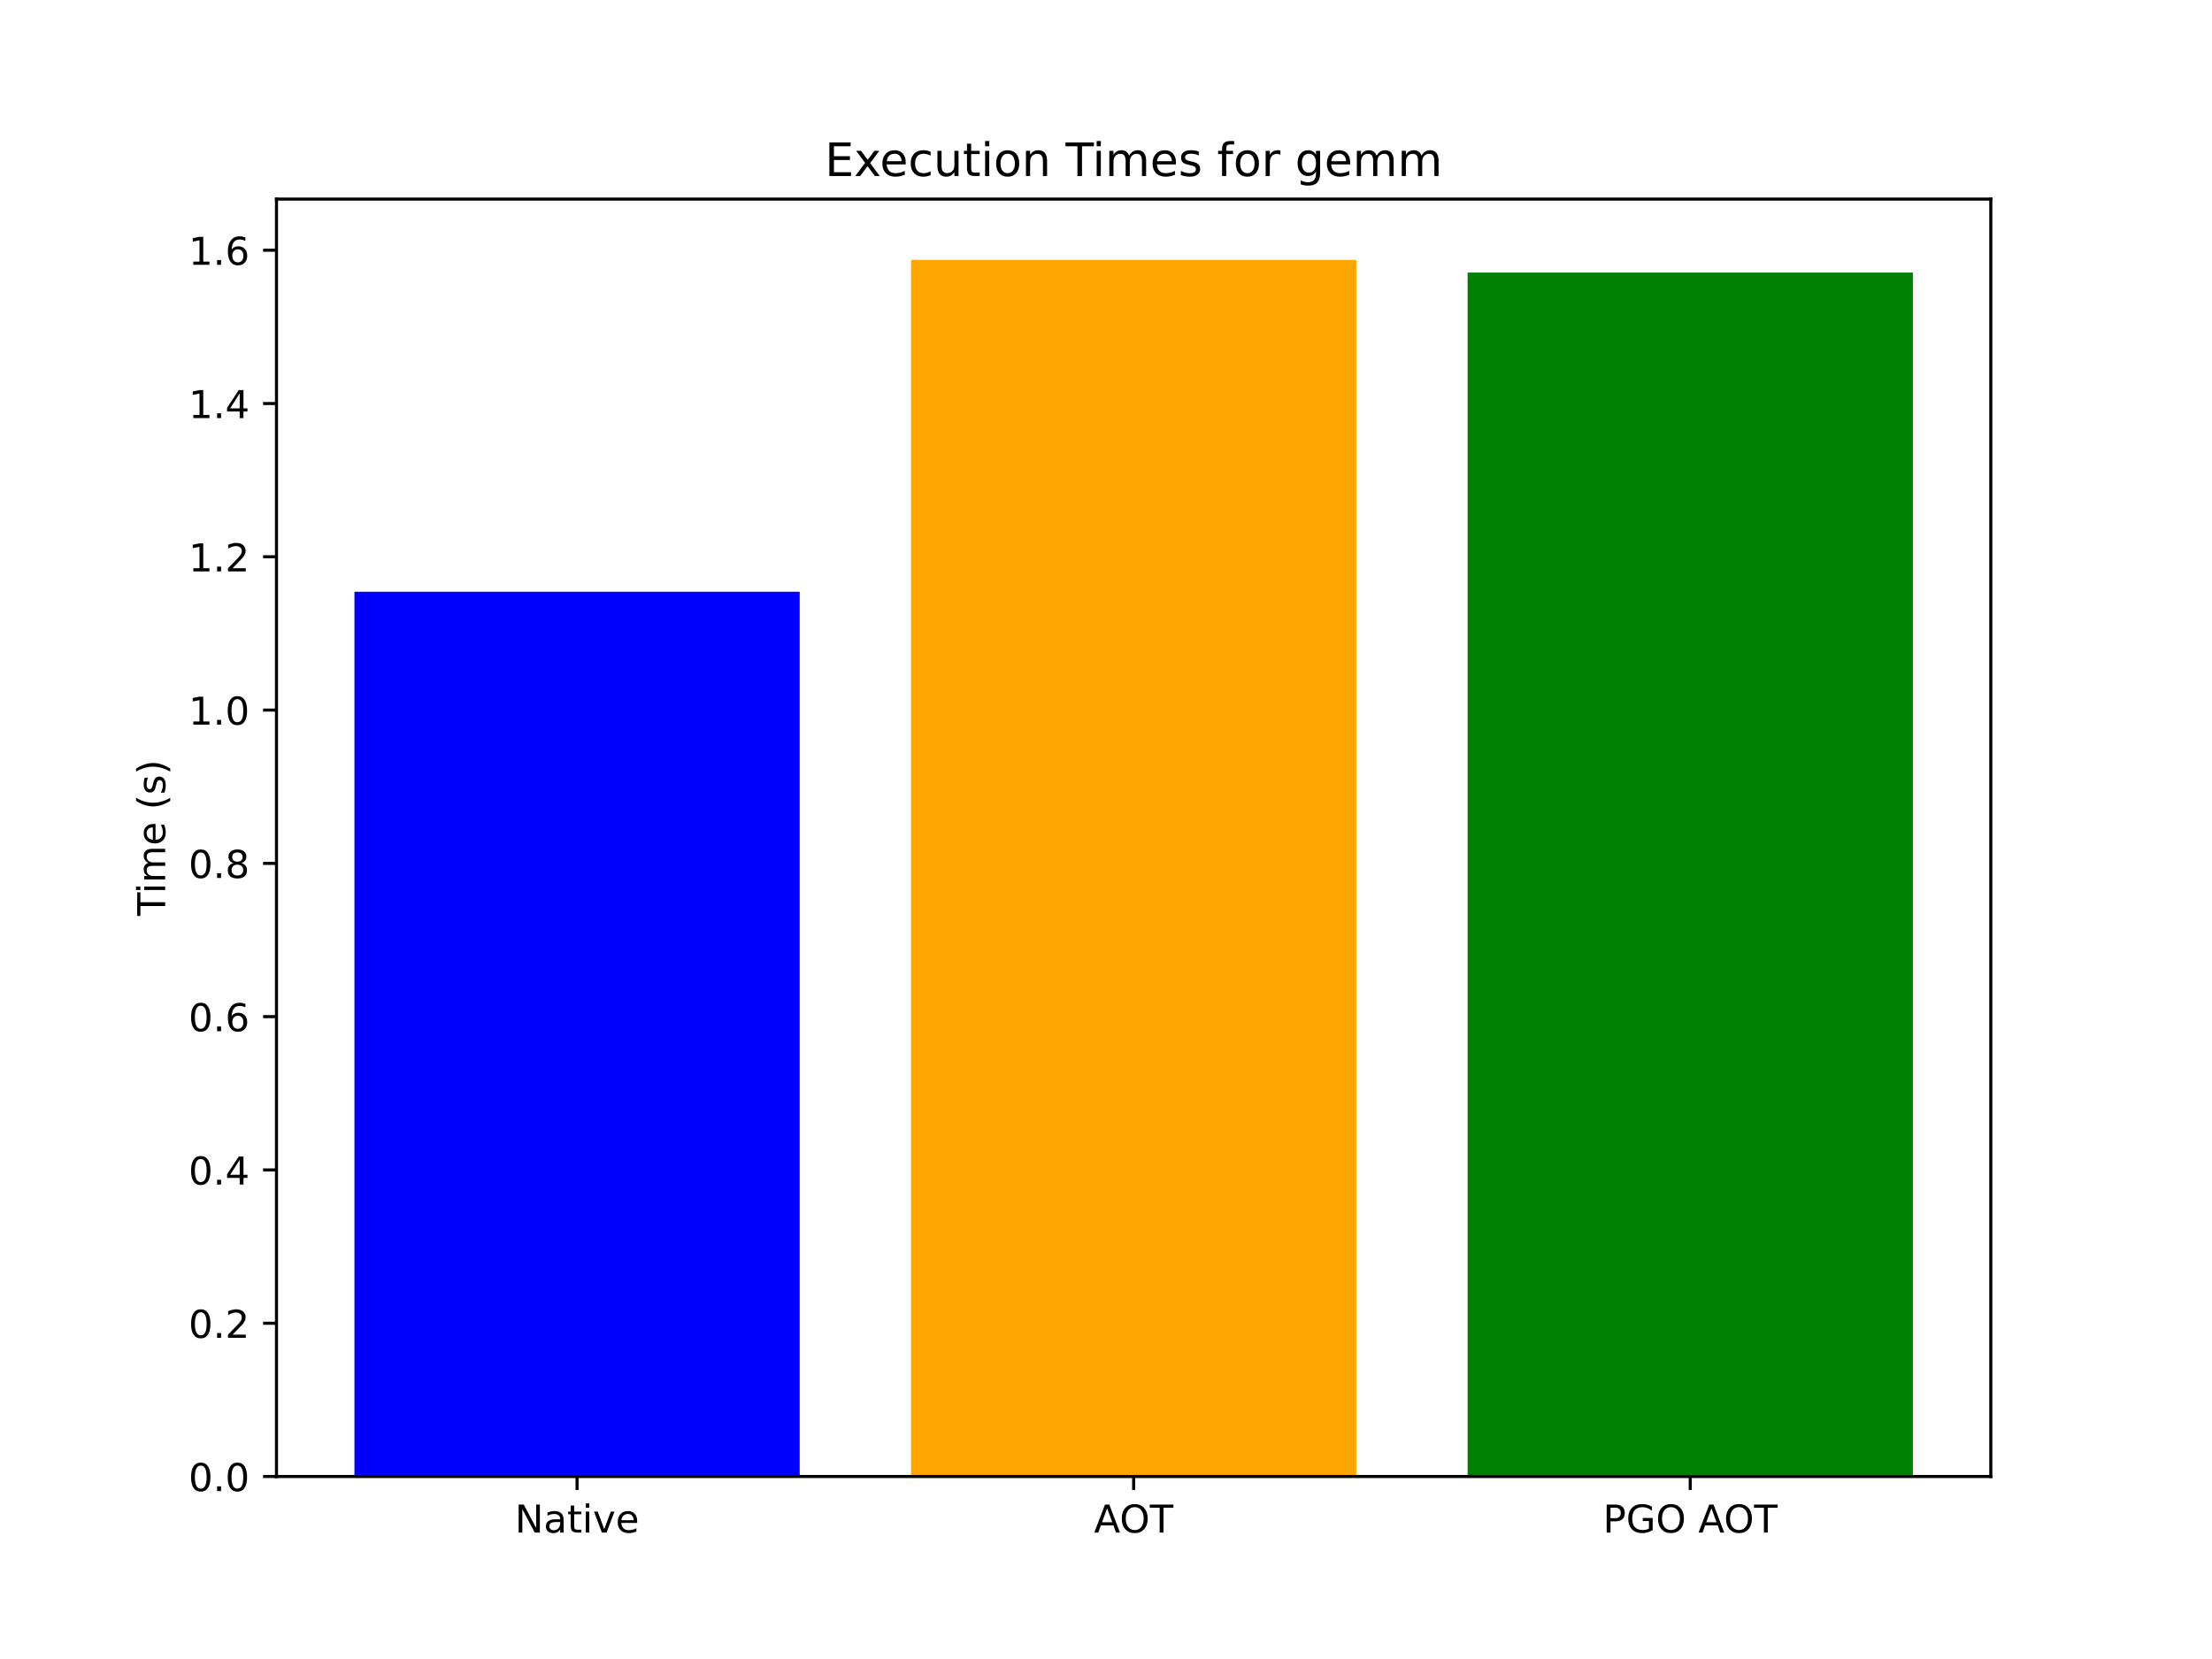
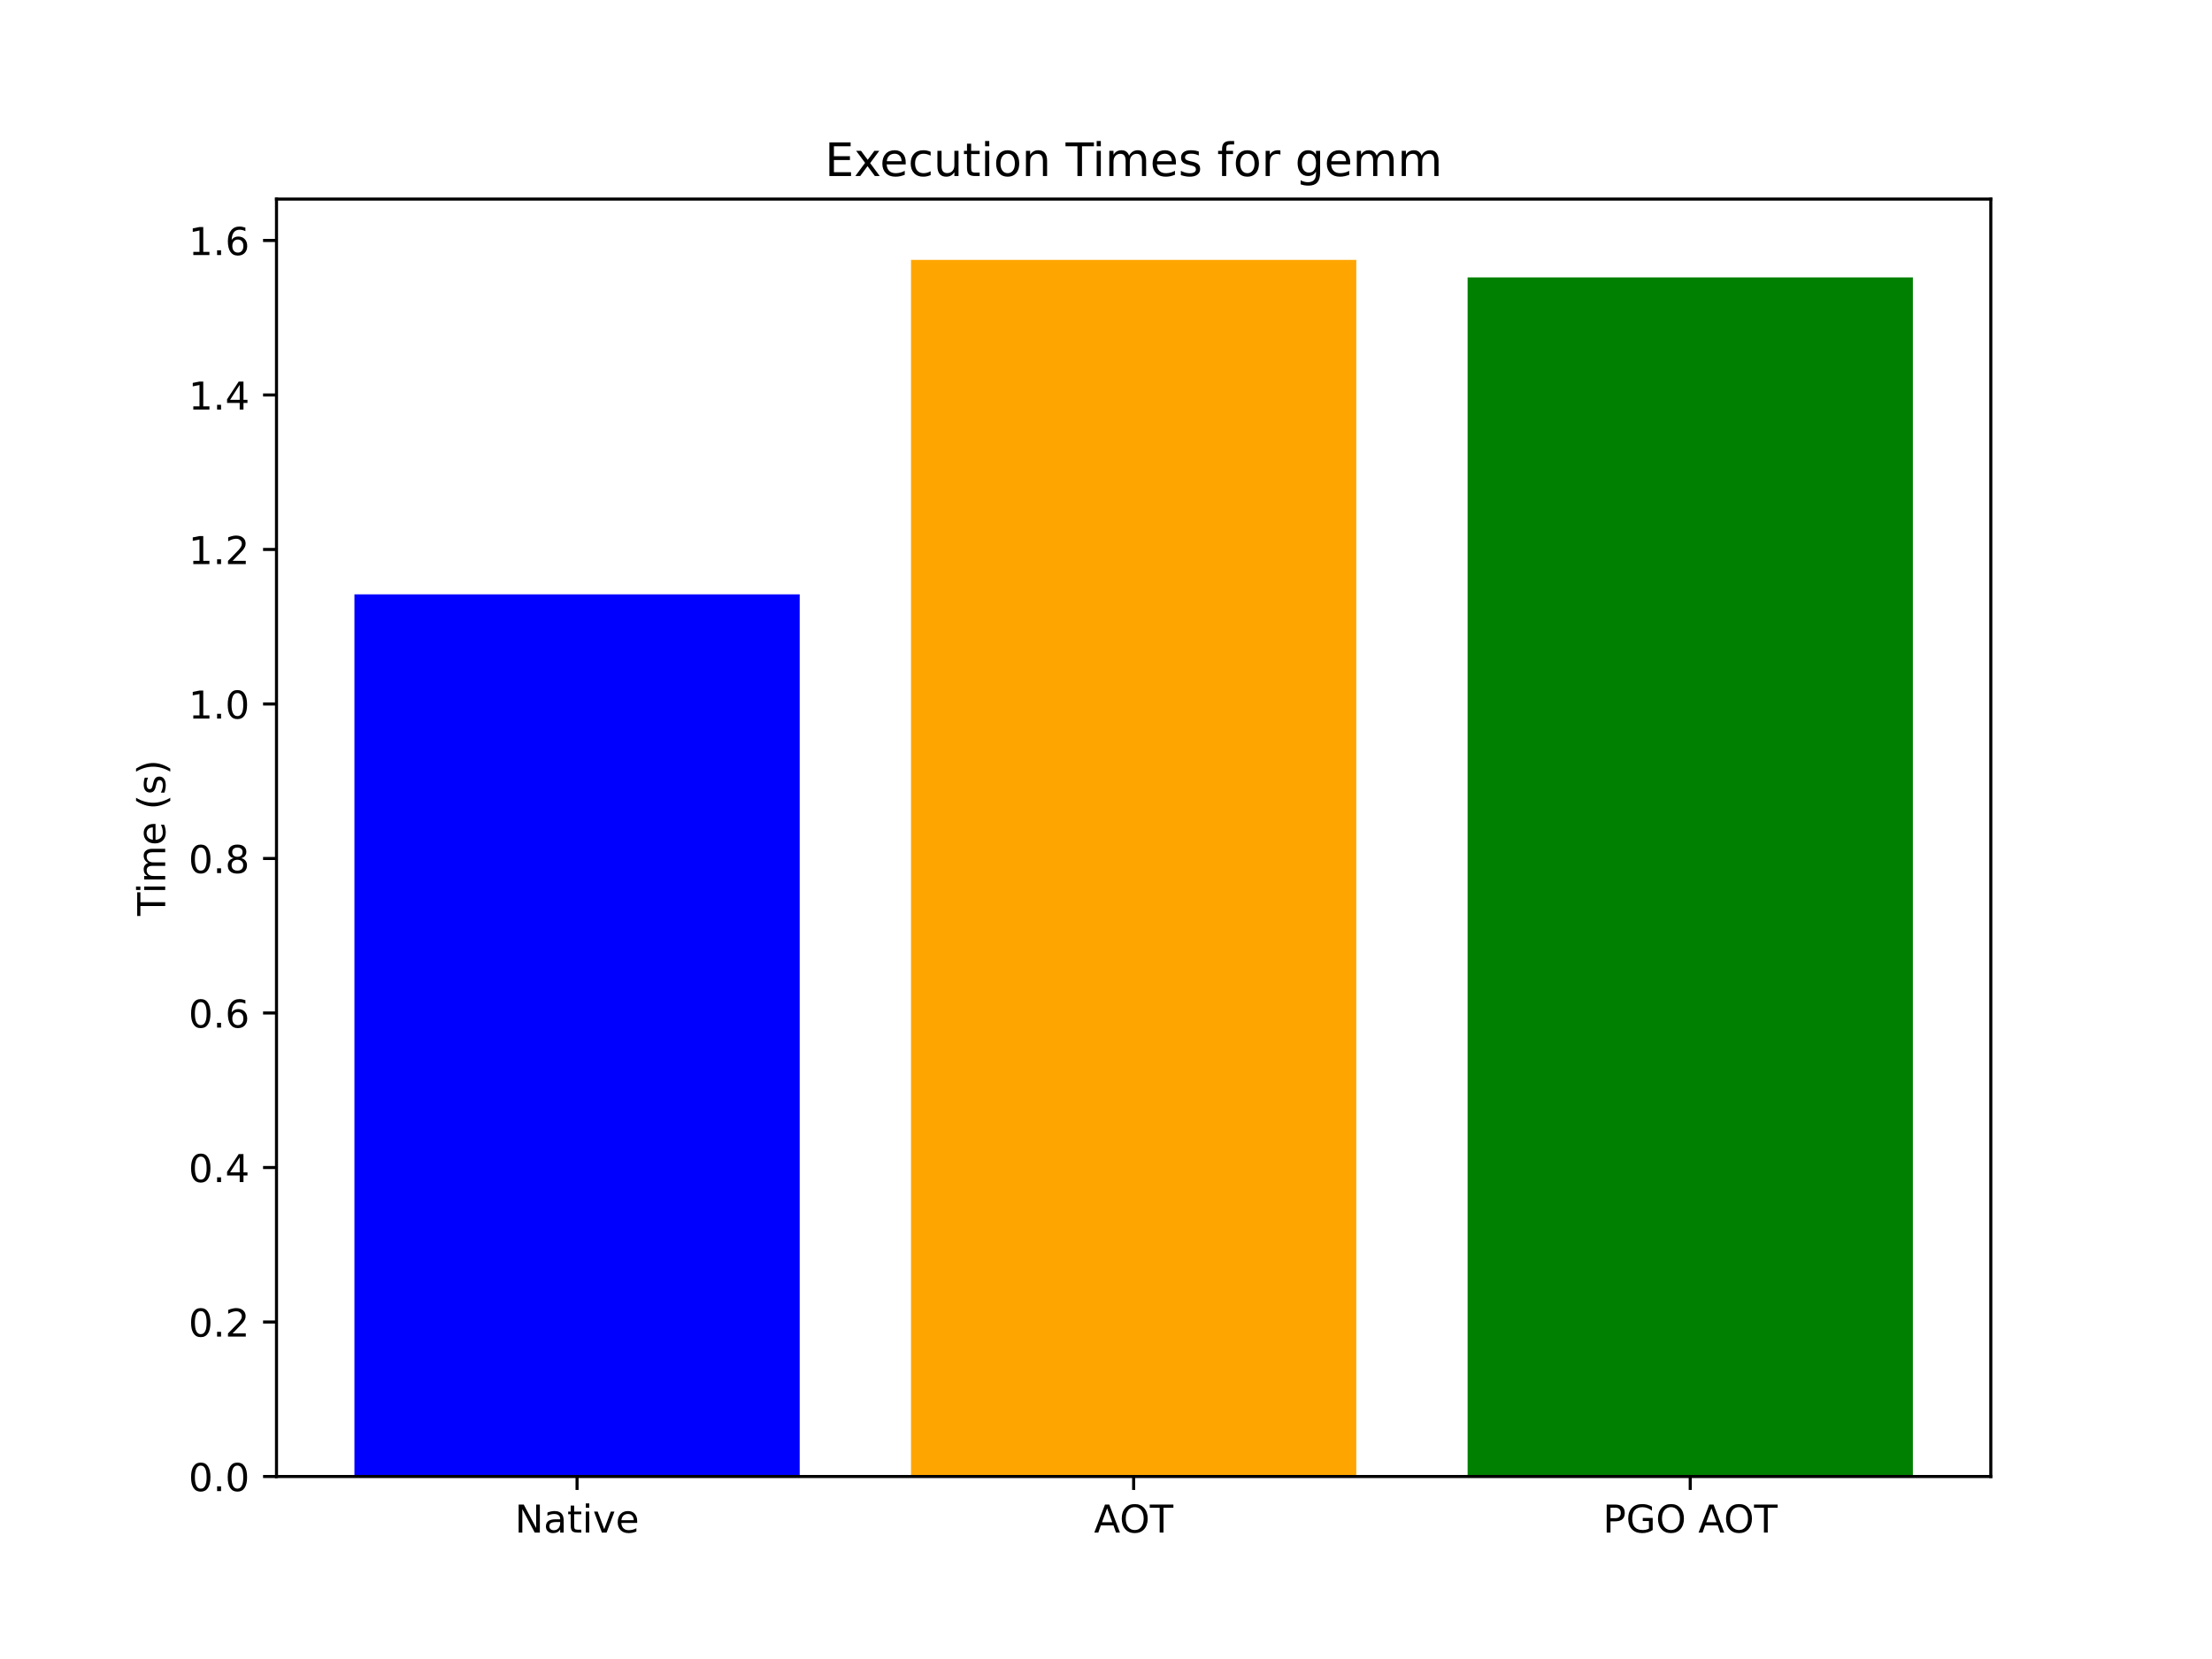
<svg xmlns="http://www.w3.org/2000/svg" xmlns:xlink="http://www.w3.org/1999/xlink" width="576pt" height="432pt" viewBox="0 0 576 432" version="1.1">
  <defs>
    <style type="text/css">*{stroke-linejoin: round; stroke-linecap: butt}</style>
  </defs>
  <g id="figure_1">
    <g id="patch_1">
      <path d="M 0 432  L 576 432  L 576 0  L 0 0  z " style="fill: #ffffff" />
    </g>
    <g id="axes_1">
      <g id="patch_2">
        <path d="M 72 384.48  L 518.4 384.48  L 518.4 51.84  L 72 51.84  z " style="fill: #ffffff" />
      </g>
      <g id="patch_3">
-         <path d="M 92.291 384.48  L 208.239 384.48  L 208.239 154.093  L 92.291 154.093  z " clip-path="url(#pa5a9a14235)" style="fill: #0000ff" />
+         <path d="M 92.291 384.48  L 208.239 384.48  L 208.239 154.772  L 92.291 154.772  z " clip-path="url(#pe6a3ac509b)" style="fill: #0000ff" />
      </g>
      <g id="patch_4">
-         <path d="M 237.226 384.48  L 353.174 384.48  L 353.174 67.68  L 237.226 67.68  z " clip-path="url(#pa5a9a14235)" style="fill: #ffa500" />
+         <path d="M 237.226 384.48  L 353.174 384.48  L 353.174 67.68  L 237.226 67.68  z " clip-path="url(#pe6a3ac509b)" style="fill: #ffa500" />
      </g>
      <g id="patch_5">
-         <path d="M 382.161 384.48  L 498.109 384.48  L 498.109 70.981  L 382.161 70.981  z " clip-path="url(#pa5a9a14235)" style="fill: #008000" />
+         <path d="M 382.161 384.48  L 498.109 384.48  L 498.109 72.232  L 382.161 72.232  z " clip-path="url(#pe6a3ac509b)" style="fill: #008000" />
      </g>
      <g id="matplotlib.axis_1">
        <g id="xtick_1">
          <g id="line2d_1">
            <defs>
-               <path id="md4c31b0d8f" d="M 0 0  L 0 3.5  " style="stroke: #000000; stroke-width: 0.8" />
+               <path id="mc577965c91" d="M 0 0  L 0 3.5  " style="stroke: #000000; stroke-width: 0.8" />
            </defs>
            <g>
-               <use xlink:href="#md4c31b0d8f" x="150.265" y="384.48" style="stroke: #000000; stroke-width: 0.8" />
+               <use xlink:href="#mc577965c91" x="150.265" y="384.48" style="stroke: #000000; stroke-width: 0.8" />
            </g>
          </g>
          <g id="text_1">
            <g transform="translate(134.0751 399.0784) scale(0.1 -0.1)">
              <defs>
                <path id="DejaVuSans-4e" d="M 628 4666  L 1478 4666  L 3547 763  L 3547 4666  L 4159 4666  L 4159 0  L 3309 0  L 1241 3903  L 1241 0  L 628 0  L 628 4666  z " transform="scale(0.015625)" />
                <path id="DejaVuSans-61" d="M 2194 1759  Q 1497 1759 1228 1600  Q 959 1441 959 1056  Q 959 750 1161 570  Q 1363 391 1709 391  Q 2188 391 2477 730  Q 2766 1069 2766 1631  L 2766 1759  L 2194 1759  z M 3341 1997  L 3341 0  L 2766 0  L 2766 531  Q 2569 213 2275 61  Q 1981 -91 1556 -91  Q 1019 -91 701 211  Q 384 513 384 1019  Q 384 1609 779 1909  Q 1175 2209 1959 2209  L 2766 2209  L 2766 2266  Q 2766 2663 2505 2880  Q 2244 3097 1772 3097  Q 1472 3097 1187 3025  Q 903 2953 641 2809  L 641 3341  Q 956 3463 1253 3523  Q 1550 3584 1831 3584  Q 2591 3584 2966 3190  Q 3341 2797 3341 1997  z " transform="scale(0.015625)" />
                <path id="DejaVuSans-74" d="M 1172 4494  L 1172 3500  L 2356 3500  L 2356 3053  L 1172 3053  L 1172 1153  Q 1172 725 1289 603  Q 1406 481 1766 481  L 2356 481  L 2356 0  L 1766 0  Q 1100 0 847 248  Q 594 497 594 1153  L 594 3053  L 172 3053  L 172 3500  L 594 3500  L 594 4494  L 1172 4494  z " transform="scale(0.015625)" />
                <path id="DejaVuSans-69" d="M 603 3500  L 1178 3500  L 1178 0  L 603 0  L 603 3500  z M 603 4863  L 1178 4863  L 1178 4134  L 603 4134  L 603 4863  z " transform="scale(0.015625)" />
                <path id="DejaVuSans-76" d="M 191 3500  L 800 3500  L 1894 563  L 2988 3500  L 3597 3500  L 2284 0  L 1503 0  L 191 3500  z " transform="scale(0.015625)" />
                <path id="DejaVuSans-65" d="M 3597 1894  L 3597 1613  L 953 1613  Q 991 1019 1311 708  Q 1631 397 2203 397  Q 2534 397 2845 478  Q 3156 559 3463 722  L 3463 178  Q 3153 47 2828 -22  Q 2503 -91 2169 -91  Q 1331 -91 842 396  Q 353 884 353 1716  Q 353 2575 817 3079  Q 1281 3584 2069 3584  Q 2775 3584 3186 3129  Q 3597 2675 3597 1894  z M 3022 2063  Q 3016 2534 2758 2815  Q 2500 3097 2075 3097  Q 1594 3097 1305 2825  Q 1016 2553 972 2059  L 3022 2063  z " transform="scale(0.015625)" />
              </defs>
              <use xlink:href="#DejaVuSans-4e" />
              <use xlink:href="#DejaVuSans-61" transform="translate(74.80469 0)" />
              <use xlink:href="#DejaVuSans-74" transform="translate(136.084 0)" />
              <use xlink:href="#DejaVuSans-69" transform="translate(175.293 0)" />
              <use xlink:href="#DejaVuSans-76" transform="translate(203.0762 0)" />
              <use xlink:href="#DejaVuSans-65" transform="translate(262.2559 0)" />
            </g>
          </g>
        </g>
        <g id="xtick_2">
          <g id="line2d_2">
            <g>
-               <use xlink:href="#md4c31b0d8f" x="295.2" y="384.48" style="stroke: #000000; stroke-width: 0.8" />
+               <use xlink:href="#mc577965c91" x="295.2" y="384.48" style="stroke: #000000; stroke-width: 0.8" />
            </g>
          </g>
          <g id="text_2">
            <g transform="translate(284.8773 399.0784) scale(0.1 -0.1)">
              <defs>
                <path id="DejaVuSans-41" d="M 2188 4044  L 1331 1722  L 3047 1722  L 2188 4044  z M 1831 4666  L 2547 4666  L 4325 0  L 3669 0  L 3244 1197  L 1141 1197  L 716 0  L 50 0  L 1831 4666  z " transform="scale(0.015625)" />
                <path id="DejaVuSans-4f" d="M 2522 4238  Q 1834 4238 1429 3725  Q 1025 3213 1025 2328  Q 1025 1447 1429 934  Q 1834 422 2522 422  Q 3209 422 3611 934  Q 4013 1447 4013 2328  Q 4013 3213 3611 3725  Q 3209 4238 2522 4238  z M 2522 4750  Q 3503 4750 4090 4092  Q 4678 3434 4678 2328  Q 4678 1225 4090 567  Q 3503 -91 2522 -91  Q 1538 -91 948 565  Q 359 1222 359 2328  Q 359 3434 948 4092  Q 1538 4750 2522 4750  z " transform="scale(0.015625)" />
                <path id="DejaVuSans-54" d="M -19 4666  L 3928 4666  L 3928 4134  L 2272 4134  L 2272 0  L 1638 0  L 1638 4134  L -19 4134  L -19 4666  z " transform="scale(0.015625)" />
              </defs>
              <use xlink:href="#DejaVuSans-41" />
              <use xlink:href="#DejaVuSans-4f" transform="translate(66.6582 0)" />
              <use xlink:href="#DejaVuSans-54" transform="translate(145.3691 0)" />
            </g>
          </g>
        </g>
        <g id="xtick_3">
          <g id="line2d_3">
            <g>
-               <use xlink:href="#md4c31b0d8f" x="440.135" y="384.48" style="stroke: #000000; stroke-width: 0.8" />
+               <use xlink:href="#mc577965c91" x="440.135" y="384.48" style="stroke: #000000; stroke-width: 0.8" />
            </g>
          </g>
          <g id="text_3">
            <g transform="translate(417.3983 399.0784) scale(0.1 -0.1)">
              <defs>
                <path id="DejaVuSans-50" d="M 1259 4147  L 1259 2394  L 2053 2394  Q 2494 2394 2734 2622  Q 2975 2850 2975 3272  Q 2975 3691 2734 3919  Q 2494 4147 2053 4147  L 1259 4147  z M 628 4666  L 2053 4666  Q 2838 4666 3239 4311  Q 3641 3956 3641 3272  Q 3641 2581 3239 2228  Q 2838 1875 2053 1875  L 1259 1875  L 1259 0  L 628 0  L 628 4666  z " transform="scale(0.015625)" />
                <path id="DejaVuSans-47" d="M 3809 666  L 3809 1919  L 2778 1919  L 2778 2438  L 4434 2438  L 4434 434  Q 4069 175 3628 42  Q 3188 -91 2688 -91  Q 1594 -91 976 548  Q 359 1188 359 2328  Q 359 3472 976 4111  Q 1594 4750 2688 4750  Q 3144 4750 3555 4637  Q 3966 4525 4313 4306  L 4313 3634  Q 3963 3931 3569 4081  Q 3175 4231 2741 4231  Q 1884 4231 1454 3753  Q 1025 3275 1025 2328  Q 1025 1384 1454 906  Q 1884 428 2741 428  Q 3075 428 3337 486  Q 3600 544 3809 666  z " transform="scale(0.015625)" />
                <path id="DejaVuSans-20" transform="scale(0.015625)" />
              </defs>
              <use xlink:href="#DejaVuSans-50" />
              <use xlink:href="#DejaVuSans-47" transform="translate(60.30273 0)" />
              <use xlink:href="#DejaVuSans-4f" transform="translate(137.793 0)" />
              <use xlink:href="#DejaVuSans-20" transform="translate(216.5039 0)" />
              <use xlink:href="#DejaVuSans-41" transform="translate(248.291 0)" />
              <use xlink:href="#DejaVuSans-4f" transform="translate(314.9492 0)" />
              <use xlink:href="#DejaVuSans-54" transform="translate(393.6602 0)" />
            </g>
          </g>
        </g>
      </g>
      <g id="matplotlib.axis_2">
        <g id="ytick_1">
          <g id="line2d_4">
            <defs>
-               <path id="m7bc86f972d" d="M 0 0  L -3.5 0  " style="stroke: #000000; stroke-width: 0.8" />
+               <path id="m0cc9f2ceec" d="M 0 0  L -3.5 0  " style="stroke: #000000; stroke-width: 0.8" />
            </defs>
            <g>
-               <use xlink:href="#m7bc86f972d" x="72" y="384.48" style="stroke: #000000; stroke-width: 0.8" />
+               <use xlink:href="#m0cc9f2ceec" x="72" y="384.48" style="stroke: #000000; stroke-width: 0.8" />
            </g>
          </g>
          <g id="text_4">
            <g transform="translate(49.09687 388.2792) scale(0.1 -0.1)">
              <defs>
                <path id="DejaVuSans-30" d="M 2034 4250  Q 1547 4250 1301 3770  Q 1056 3291 1056 2328  Q 1056 1369 1301 889  Q 1547 409 2034 409  Q 2525 409 2770 889  Q 3016 1369 3016 2328  Q 3016 3291 2770 3770  Q 2525 4250 2034 4250  z M 2034 4750  Q 2819 4750 3233 4129  Q 3647 3509 3647 2328  Q 3647 1150 3233 529  Q 2819 -91 2034 -91  Q 1250 -91 836 529  Q 422 1150 422 2328  Q 422 3509 836 4129  Q 1250 4750 2034 4750  z " transform="scale(0.015625)" />
                <path id="DejaVuSans-2e" d="M 684 794  L 1344 794  L 1344 0  L 684 0  L 684 794  z " transform="scale(0.015625)" />
              </defs>
              <use xlink:href="#DejaVuSans-30" />
              <use xlink:href="#DejaVuSans-2e" transform="translate(63.62305 0)" />
              <use xlink:href="#DejaVuSans-30" transform="translate(95.41016 0)" />
            </g>
          </g>
        </g>
        <g id="ytick_2">
          <g id="line2d_5">
            <g>
-               <use xlink:href="#m7bc86f972d" x="72" y="344.564" style="stroke: #000000; stroke-width: 0.8" />
+               <use xlink:href="#m0cc9f2ceec" x="72" y="344.247" style="stroke: #000000; stroke-width: 0.8" />
            </g>
          </g>
          <g id="text_5">
-             <g transform="translate(49.09687 348.3637) scale(0.1 -0.1)">
+             <g transform="translate(49.09687 348.0461) scale(0.1 -0.1)">
              <defs>
                <path id="DejaVuSans-32" d="M 1228 531  L 3431 531  L 3431 0  L 469 0  L 469 531  Q 828 903 1448 1529  Q 2069 2156 2228 2338  Q 2531 2678 2651 2914  Q 2772 3150 2772 3378  Q 2772 3750 2511 3984  Q 2250 4219 1831 4219  Q 1534 4219 1204 4116  Q 875 4013 500 3803  L 500 4441  Q 881 4594 1212 4672  Q 1544 4750 1819 4750  Q 2544 4750 2975 4387  Q 3406 4025 3406 3419  Q 3406 3131 3298 2873  Q 3191 2616 2906 2266  Q 2828 2175 2409 1742  Q 1991 1309 1228 531  z " transform="scale(0.015625)" />
              </defs>
              <use xlink:href="#DejaVuSans-30" />
              <use xlink:href="#DejaVuSans-2e" transform="translate(63.62305 0)" />
              <use xlink:href="#DejaVuSans-32" transform="translate(95.41016 0)" />
            </g>
          </g>
        </g>
        <g id="ytick_3">
          <g id="line2d_6">
            <g>
-               <use xlink:href="#m7bc86f972d" x="72" y="304.649" style="stroke: #000000; stroke-width: 0.8" />
+               <use xlink:href="#m0cc9f2ceec" x="72" y="304.014" style="stroke: #000000; stroke-width: 0.8" />
            </g>
          </g>
          <g id="text_6">
-             <g transform="translate(49.09687 308.4481) scale(0.1 -0.1)">
+             <g transform="translate(49.09687 307.8129) scale(0.1 -0.1)">
              <defs>
                <path id="DejaVuSans-34" d="M 2419 4116  L 825 1625  L 2419 1625  L 2419 4116  z M 2253 4666  L 3047 4666  L 3047 1625  L 3713 1625  L 3713 1100  L 3047 1100  L 3047 0  L 2419 0  L 2419 1100  L 313 1100  L 313 1709  L 2253 4666  z " transform="scale(0.015625)" />
              </defs>
              <use xlink:href="#DejaVuSans-30" />
              <use xlink:href="#DejaVuSans-2e" transform="translate(63.62305 0)" />
              <use xlink:href="#DejaVuSans-34" transform="translate(95.41016 0)" />
            </g>
          </g>
        </g>
        <g id="ytick_4">
          <g id="line2d_7">
            <g>
-               <use xlink:href="#m7bc86f972d" x="72" y="264.733" style="stroke: #000000; stroke-width: 0.8" />
+               <use xlink:href="#m0cc9f2ceec" x="72" y="263.781" style="stroke: #000000; stroke-width: 0.8" />
            </g>
          </g>
          <g id="text_7">
-             <g transform="translate(49.09687 268.5325) scale(0.1 -0.1)">
+             <g transform="translate(49.09687 267.5797) scale(0.1 -0.1)">
              <defs>
                <path id="DejaVuSans-36" d="M 2113 2584  Q 1688 2584 1439 2293  Q 1191 2003 1191 1497  Q 1191 994 1439 701  Q 1688 409 2113 409  Q 2538 409 2786 701  Q 3034 994 3034 1497  Q 3034 2003 2786 2293  Q 2538 2584 2113 2584  z M 3366 4563  L 3366 3988  Q 3128 4100 2886 4159  Q 2644 4219 2406 4219  Q 1781 4219 1451 3797  Q 1122 3375 1075 2522  Q 1259 2794 1537 2939  Q 1816 3084 2150 3084  Q 2853 3084 3261 2657  Q 3669 2231 3669 1497  Q 3669 778 3244 343  Q 2819 -91 2113 -91  Q 1303 -91 875 529  Q 447 1150 447 2328  Q 447 3434 972 4092  Q 1497 4750 2381 4750  Q 2619 4750 2861 4703  Q 3103 4656 3366 4563  z " transform="scale(0.015625)" />
              </defs>
              <use xlink:href="#DejaVuSans-30" />
              <use xlink:href="#DejaVuSans-2e" transform="translate(63.62305 0)" />
              <use xlink:href="#DejaVuSans-36" transform="translate(95.41016 0)" />
            </g>
          </g>
        </g>
        <g id="ytick_5">
          <g id="line2d_8">
            <g>
-               <use xlink:href="#m7bc86f972d" x="72" y="224.818" style="stroke: #000000; stroke-width: 0.8" />
+               <use xlink:href="#m0cc9f2ceec" x="72" y="223.547" style="stroke: #000000; stroke-width: 0.8" />
            </g>
          </g>
          <g id="text_8">
-             <g transform="translate(49.09687 228.617) scale(0.1 -0.1)">
+             <g transform="translate(49.09687 227.3466) scale(0.1 -0.1)">
              <defs>
                <path id="DejaVuSans-38" d="M 2034 2216  Q 1584 2216 1326 1975  Q 1069 1734 1069 1313  Q 1069 891 1326 650  Q 1584 409 2034 409  Q 2484 409 2743 651  Q 3003 894 3003 1313  Q 3003 1734 2745 1975  Q 2488 2216 2034 2216  z M 1403 2484  Q 997 2584 770 2862  Q 544 3141 544 3541  Q 544 4100 942 4425  Q 1341 4750 2034 4750  Q 2731 4750 3128 4425  Q 3525 4100 3525 3541  Q 3525 3141 3298 2862  Q 3072 2584 2669 2484  Q 3125 2378 3379 2068  Q 3634 1759 3634 1313  Q 3634 634 3220 271  Q 2806 -91 2034 -91  Q 1263 -91 848 271  Q 434 634 434 1313  Q 434 1759 690 2068  Q 947 2378 1403 2484  z M 1172 3481  Q 1172 3119 1398 2916  Q 1625 2713 2034 2713  Q 2441 2713 2670 2916  Q 2900 3119 2900 3481  Q 2900 3844 2670 4047  Q 2441 4250 2034 4250  Q 1625 4250 1398 4047  Q 1172 3844 1172 3481  z " transform="scale(0.015625)" />
              </defs>
              <use xlink:href="#DejaVuSans-30" />
              <use xlink:href="#DejaVuSans-2e" transform="translate(63.62305 0)" />
              <use xlink:href="#DejaVuSans-38" transform="translate(95.41016 0)" />
            </g>
          </g>
        </g>
        <g id="ytick_6">
          <g id="line2d_9">
            <g>
-               <use xlink:href="#m7bc86f972d" x="72" y="184.902" style="stroke: #000000; stroke-width: 0.8" />
+               <use xlink:href="#m0cc9f2ceec" x="72" y="183.314" style="stroke: #000000; stroke-width: 0.8" />
            </g>
          </g>
          <g id="text_9">
-             <g transform="translate(49.09687 188.7014) scale(0.1 -0.1)">
+             <g transform="translate(49.09687 187.1134) scale(0.1 -0.1)">
              <defs>
                <path id="DejaVuSans-31" d="M 794 531  L 1825 531  L 1825 4091  L 703 3866  L 703 4441  L 1819 4666  L 2450 4666  L 2450 531  L 3481 531  L 3481 0  L 794 0  L 794 531  z " transform="scale(0.015625)" />
              </defs>
              <use xlink:href="#DejaVuSans-31" />
              <use xlink:href="#DejaVuSans-2e" transform="translate(63.62305 0)" />
              <use xlink:href="#DejaVuSans-30" transform="translate(95.41016 0)" />
            </g>
          </g>
        </g>
        <g id="ytick_7">
          <g id="line2d_10">
            <g>
-               <use xlink:href="#m7bc86f972d" x="72" y="144.987" style="stroke: #000000; stroke-width: 0.8" />
+               <use xlink:href="#m0cc9f2ceec" x="72" y="143.081" style="stroke: #000000; stroke-width: 0.8" />
            </g>
          </g>
          <g id="text_10">
-             <g transform="translate(49.09687 148.7858) scale(0.1 -0.1)">
+             <g transform="translate(49.09687 146.8802) scale(0.1 -0.1)">
              <use xlink:href="#DejaVuSans-31" />
              <use xlink:href="#DejaVuSans-2e" transform="translate(63.62305 0)" />
              <use xlink:href="#DejaVuSans-32" transform="translate(95.41016 0)" />
            </g>
          </g>
        </g>
        <g id="ytick_8">
          <g id="line2d_11">
            <g>
-               <use xlink:href="#m7bc86f972d" x="72" y="105.071" style="stroke: #000000; stroke-width: 0.8" />
+               <use xlink:href="#m0cc9f2ceec" x="72" y="102.848" style="stroke: #000000; stroke-width: 0.8" />
            </g>
          </g>
          <g id="text_11">
-             <g transform="translate(49.09687 108.8703) scale(0.1 -0.1)">
+             <g transform="translate(49.09687 106.6471) scale(0.1 -0.1)">
              <use xlink:href="#DejaVuSans-31" />
              <use xlink:href="#DejaVuSans-2e" transform="translate(63.62305 0)" />
              <use xlink:href="#DejaVuSans-34" transform="translate(95.41016 0)" />
            </g>
          </g>
        </g>
        <g id="ytick_9">
          <g id="line2d_12">
            <g>
-               <use xlink:href="#m7bc86f972d" x="72" y="65.155" style="stroke: #000000; stroke-width: 0.8" />
+               <use xlink:href="#m0cc9f2ceec" x="72" y="62.615" style="stroke: #000000; stroke-width: 0.8" />
            </g>
          </g>
          <g id="text_12">
-             <g transform="translate(49.09687 68.95471) scale(0.1 -0.1)">
+             <g transform="translate(49.09687 66.4139) scale(0.1 -0.1)">
              <use xlink:href="#DejaVuSans-31" />
              <use xlink:href="#DejaVuSans-2e" transform="translate(63.62305 0)" />
              <use xlink:href="#DejaVuSans-36" transform="translate(95.41016 0)" />
            </g>
          </g>
        </g>
        <g id="text_13">
          <g transform="translate(43.01719 238.4889) rotate(-90) scale(0.1 -0.1)">
            <defs>
              <path id="DejaVuSans-6d" d="M 3328 2828  Q 3544 3216 3844 3400  Q 4144 3584 4550 3584  Q 5097 3584 5394 3201  Q 5691 2819 5691 2113  L 5691 0  L 5113 0  L 5113 2094  Q 5113 2597 4934 2840  Q 4756 3084 4391 3084  Q 3944 3084 3684 2787  Q 3425 2491 3425 1978  L 3425 0  L 2847 0  L 2847 2094  Q 2847 2600 2669 2842  Q 2491 3084 2119 3084  Q 1678 3084 1418 2786  Q 1159 2488 1159 1978  L 1159 0  L 581 0  L 581 3500  L 1159 3500  L 1159 2956  Q 1356 3278 1631 3431  Q 1906 3584 2284 3584  Q 2666 3584 2933 3390  Q 3200 3197 3328 2828  z " transform="scale(0.015625)" />
              <path id="DejaVuSans-28" d="M 1984 4856  Q 1566 4138 1362 3434  Q 1159 2731 1159 2009  Q 1159 1288 1364 580  Q 1569 -128 1984 -844  L 1484 -844  Q 1016 -109 783 600  Q 550 1309 550 2009  Q 550 2706 781 3412  Q 1013 4119 1484 4856  L 1984 4856  z " transform="scale(0.015625)" />
              <path id="DejaVuSans-73" d="M 2834 3397  L 2834 2853  Q 2591 2978 2328 3040  Q 2066 3103 1784 3103  Q 1356 3103 1142 2972  Q 928 2841 928 2578  Q 928 2378 1081 2264  Q 1234 2150 1697 2047  L 1894 2003  Q 2506 1872 2764 1633  Q 3022 1394 3022 966  Q 3022 478 2636 193  Q 2250 -91 1575 -91  Q 1294 -91 989 -36  Q 684 19 347 128  L 347 722  Q 666 556 975 473  Q 1284 391 1588 391  Q 1994 391 2212 530  Q 2431 669 2431 922  Q 2431 1156 2273 1281  Q 2116 1406 1581 1522  L 1381 1569  Q 847 1681 609 1914  Q 372 2147 372 2553  Q 372 3047 722 3315  Q 1072 3584 1716 3584  Q 2034 3584 2315 3537  Q 2597 3491 2834 3397  z " transform="scale(0.015625)" />
              <path id="DejaVuSans-29" d="M 513 4856  L 1013 4856  Q 1481 4119 1714 3412  Q 1947 2706 1947 2009  Q 1947 1309 1714 600  Q 1481 -109 1013 -844  L 513 -844  Q 928 -128 1133 580  Q 1338 1288 1338 2009  Q 1338 2731 1133 3434  Q 928 4138 513 4856  z " transform="scale(0.015625)" />
            </defs>
            <use xlink:href="#DejaVuSans-54" />
            <use xlink:href="#DejaVuSans-69" transform="translate(57.95898 0)" />
            <use xlink:href="#DejaVuSans-6d" transform="translate(85.74219 0)" />
            <use xlink:href="#DejaVuSans-65" transform="translate(183.1543 0)" />
            <use xlink:href="#DejaVuSans-20" transform="translate(244.6777 0)" />
            <use xlink:href="#DejaVuSans-28" transform="translate(276.4648 0)" />
            <use xlink:href="#DejaVuSans-73" transform="translate(315.4785 0)" />
            <use xlink:href="#DejaVuSans-29" transform="translate(367.5781 0)" />
          </g>
        </g>
      </g>
      <g id="patch_6">
        <path d="M 72 384.48  L 72 51.84  " style="fill: none; stroke: #000000; stroke-width: 0.8; stroke-linejoin: miter; stroke-linecap: square" />
      </g>
      <g id="patch_7">
        <path d="M 518.4 384.48  L 518.4 51.84  " style="fill: none; stroke: #000000; stroke-width: 0.8; stroke-linejoin: miter; stroke-linecap: square" />
      </g>
      <g id="patch_8">
        <path d="M 72 384.48  L 518.4 384.48  " style="fill: none; stroke: #000000; stroke-width: 0.8; stroke-linejoin: miter; stroke-linecap: square" />
      </g>
      <g id="patch_9">
        <path d="M 72 51.84  L 518.4 51.84  " style="fill: none; stroke: #000000; stroke-width: 0.8; stroke-linejoin: miter; stroke-linecap: square" />
      </g>
      <g id="text_14">
        <g transform="translate(214.7925 45.84) scale(0.12 -0.12)">
          <defs>
            <path id="DejaVuSans-45" d="M 628 4666  L 3578 4666  L 3578 4134  L 1259 4134  L 1259 2753  L 3481 2753  L 3481 2222  L 1259 2222  L 1259 531  L 3634 531  L 3634 0  L 628 0  L 628 4666  z " transform="scale(0.015625)" />
            <path id="DejaVuSans-78" d="M 3513 3500  L 2247 1797  L 3578 0  L 2900 0  L 1881 1375  L 863 0  L 184 0  L 1544 1831  L 300 3500  L 978 3500  L 1906 2253  L 2834 3500  L 3513 3500  z " transform="scale(0.015625)" />
            <path id="DejaVuSans-63" d="M 3122 3366  L 3122 2828  Q 2878 2963 2633 3030  Q 2388 3097 2138 3097  Q 1578 3097 1268 2742  Q 959 2388 959 1747  Q 959 1106 1268 751  Q 1578 397 2138 397  Q 2388 397 2633 464  Q 2878 531 3122 666  L 3122 134  Q 2881 22 2623 -34  Q 2366 -91 2075 -91  Q 1284 -91 818 406  Q 353 903 353 1747  Q 353 2603 823 3093  Q 1294 3584 2113 3584  Q 2378 3584 2631 3529  Q 2884 3475 3122 3366  z " transform="scale(0.015625)" />
            <path id="DejaVuSans-75" d="M 544 1381  L 544 3500  L 1119 3500  L 1119 1403  Q 1119 906 1312 657  Q 1506 409 1894 409  Q 2359 409 2629 706  Q 2900 1003 2900 1516  L 2900 3500  L 3475 3500  L 3475 0  L 2900 0  L 2900 538  Q 2691 219 2414 64  Q 2138 -91 1772 -91  Q 1169 -91 856 284  Q 544 659 544 1381  z M 1991 3584  L 1991 3584  z " transform="scale(0.015625)" />
            <path id="DejaVuSans-6f" d="M 1959 3097  Q 1497 3097 1228 2736  Q 959 2375 959 1747  Q 959 1119 1226 758  Q 1494 397 1959 397  Q 2419 397 2687 759  Q 2956 1122 2956 1747  Q 2956 2369 2687 2733  Q 2419 3097 1959 3097  z M 1959 3584  Q 2709 3584 3137 3096  Q 3566 2609 3566 1747  Q 3566 888 3137 398  Q 2709 -91 1959 -91  Q 1206 -91 779 398  Q 353 888 353 1747  Q 353 2609 779 3096  Q 1206 3584 1959 3584  z " transform="scale(0.015625)" />
            <path id="DejaVuSans-6e" d="M 3513 2113  L 3513 0  L 2938 0  L 2938 2094  Q 2938 2591 2744 2837  Q 2550 3084 2163 3084  Q 1697 3084 1428 2787  Q 1159 2491 1159 1978  L 1159 0  L 581 0  L 581 3500  L 1159 3500  L 1159 2956  Q 1366 3272 1645 3428  Q 1925 3584 2291 3584  Q 2894 3584 3203 3211  Q 3513 2838 3513 2113  z " transform="scale(0.015625)" />
            <path id="DejaVuSans-66" d="M 2375 4863  L 2375 4384  L 1825 4384  Q 1516 4384 1395 4259  Q 1275 4134 1275 3809  L 1275 3500  L 2222 3500  L 2222 3053  L 1275 3053  L 1275 0  L 697 0  L 697 3053  L 147 3053  L 147 3500  L 697 3500  L 697 3744  Q 697 4328 969 4595  Q 1241 4863 1831 4863  L 2375 4863  z " transform="scale(0.015625)" />
            <path id="DejaVuSans-72" d="M 2631 2963  Q 2534 3019 2420 3045  Q 2306 3072 2169 3072  Q 1681 3072 1420 2755  Q 1159 2438 1159 1844  L 1159 0  L 581 0  L 581 3500  L 1159 3500  L 1159 2956  Q 1341 3275 1631 3429  Q 1922 3584 2338 3584  Q 2397 3584 2469 3576  Q 2541 3569 2628 3553  L 2631 2963  z " transform="scale(0.015625)" />
            <path id="DejaVuSans-67" d="M 2906 1791  Q 2906 2416 2648 2759  Q 2391 3103 1925 3103  Q 1463 3103 1205 2759  Q 947 2416 947 1791  Q 947 1169 1205 825  Q 1463 481 1925 481  Q 2391 481 2648 825  Q 2906 1169 2906 1791  z M 3481 434  Q 3481 -459 3084 -895  Q 2688 -1331 1869 -1331  Q 1566 -1331 1297 -1286  Q 1028 -1241 775 -1147  L 775 -588  Q 1028 -725 1275 -790  Q 1522 -856 1778 -856  Q 2344 -856 2625 -561  Q 2906 -266 2906 331  L 2906 616  Q 2728 306 2450 153  Q 2172 0 1784 0  Q 1141 0 747 490  Q 353 981 353 1791  Q 353 2603 747 3093  Q 1141 3584 1784 3584  Q 2172 3584 2450 3431  Q 2728 3278 2906 2969  L 2906 3500  L 3481 3500  L 3481 434  z " transform="scale(0.015625)" />
          </defs>
          <use xlink:href="#DejaVuSans-45" />
          <use xlink:href="#DejaVuSans-78" transform="translate(63.18359 0)" />
          <use xlink:href="#DejaVuSans-65" transform="translate(119.2383 0)" />
          <use xlink:href="#DejaVuSans-63" transform="translate(180.7617 0)" />
          <use xlink:href="#DejaVuSans-75" transform="translate(235.7422 0)" />
          <use xlink:href="#DejaVuSans-74" transform="translate(299.1211 0)" />
          <use xlink:href="#DejaVuSans-69" transform="translate(338.3301 0)" />
          <use xlink:href="#DejaVuSans-6f" transform="translate(366.1133 0)" />
          <use xlink:href="#DejaVuSans-6e" transform="translate(427.2949 0)" />
          <use xlink:href="#DejaVuSans-20" transform="translate(490.6738 0)" />
          <use xlink:href="#DejaVuSans-54" transform="translate(522.4609 0)" />
          <use xlink:href="#DejaVuSans-69" transform="translate(580.4199 0)" />
          <use xlink:href="#DejaVuSans-6d" transform="translate(608.2031 0)" />
          <use xlink:href="#DejaVuSans-65" transform="translate(705.6152 0)" />
          <use xlink:href="#DejaVuSans-73" transform="translate(767.1387 0)" />
          <use xlink:href="#DejaVuSans-20" transform="translate(819.2383 0)" />
          <use xlink:href="#DejaVuSans-66" transform="translate(851.0254 0)" />
          <use xlink:href="#DejaVuSans-6f" transform="translate(886.2305 0)" />
          <use xlink:href="#DejaVuSans-72" transform="translate(947.4121 0)" />
          <use xlink:href="#DejaVuSans-20" transform="translate(988.5254 0)" />
          <use xlink:href="#DejaVuSans-67" transform="translate(1020.312 0)" />
          <use xlink:href="#DejaVuSans-65" transform="translate(1083.789 0)" />
          <use xlink:href="#DejaVuSans-6d" transform="translate(1145.312 0)" />
          <use xlink:href="#DejaVuSans-6d" transform="translate(1242.725 0)" />
        </g>
      </g>
    </g>
  </g>
  <defs>
-     <clipPath id="pa5a9a14235">
+     <clipPath id="pe6a3ac509b">
      <rect x="72" y="51.84" width="446.4" height="332.64" />
    </clipPath>
  </defs>
</svg>
